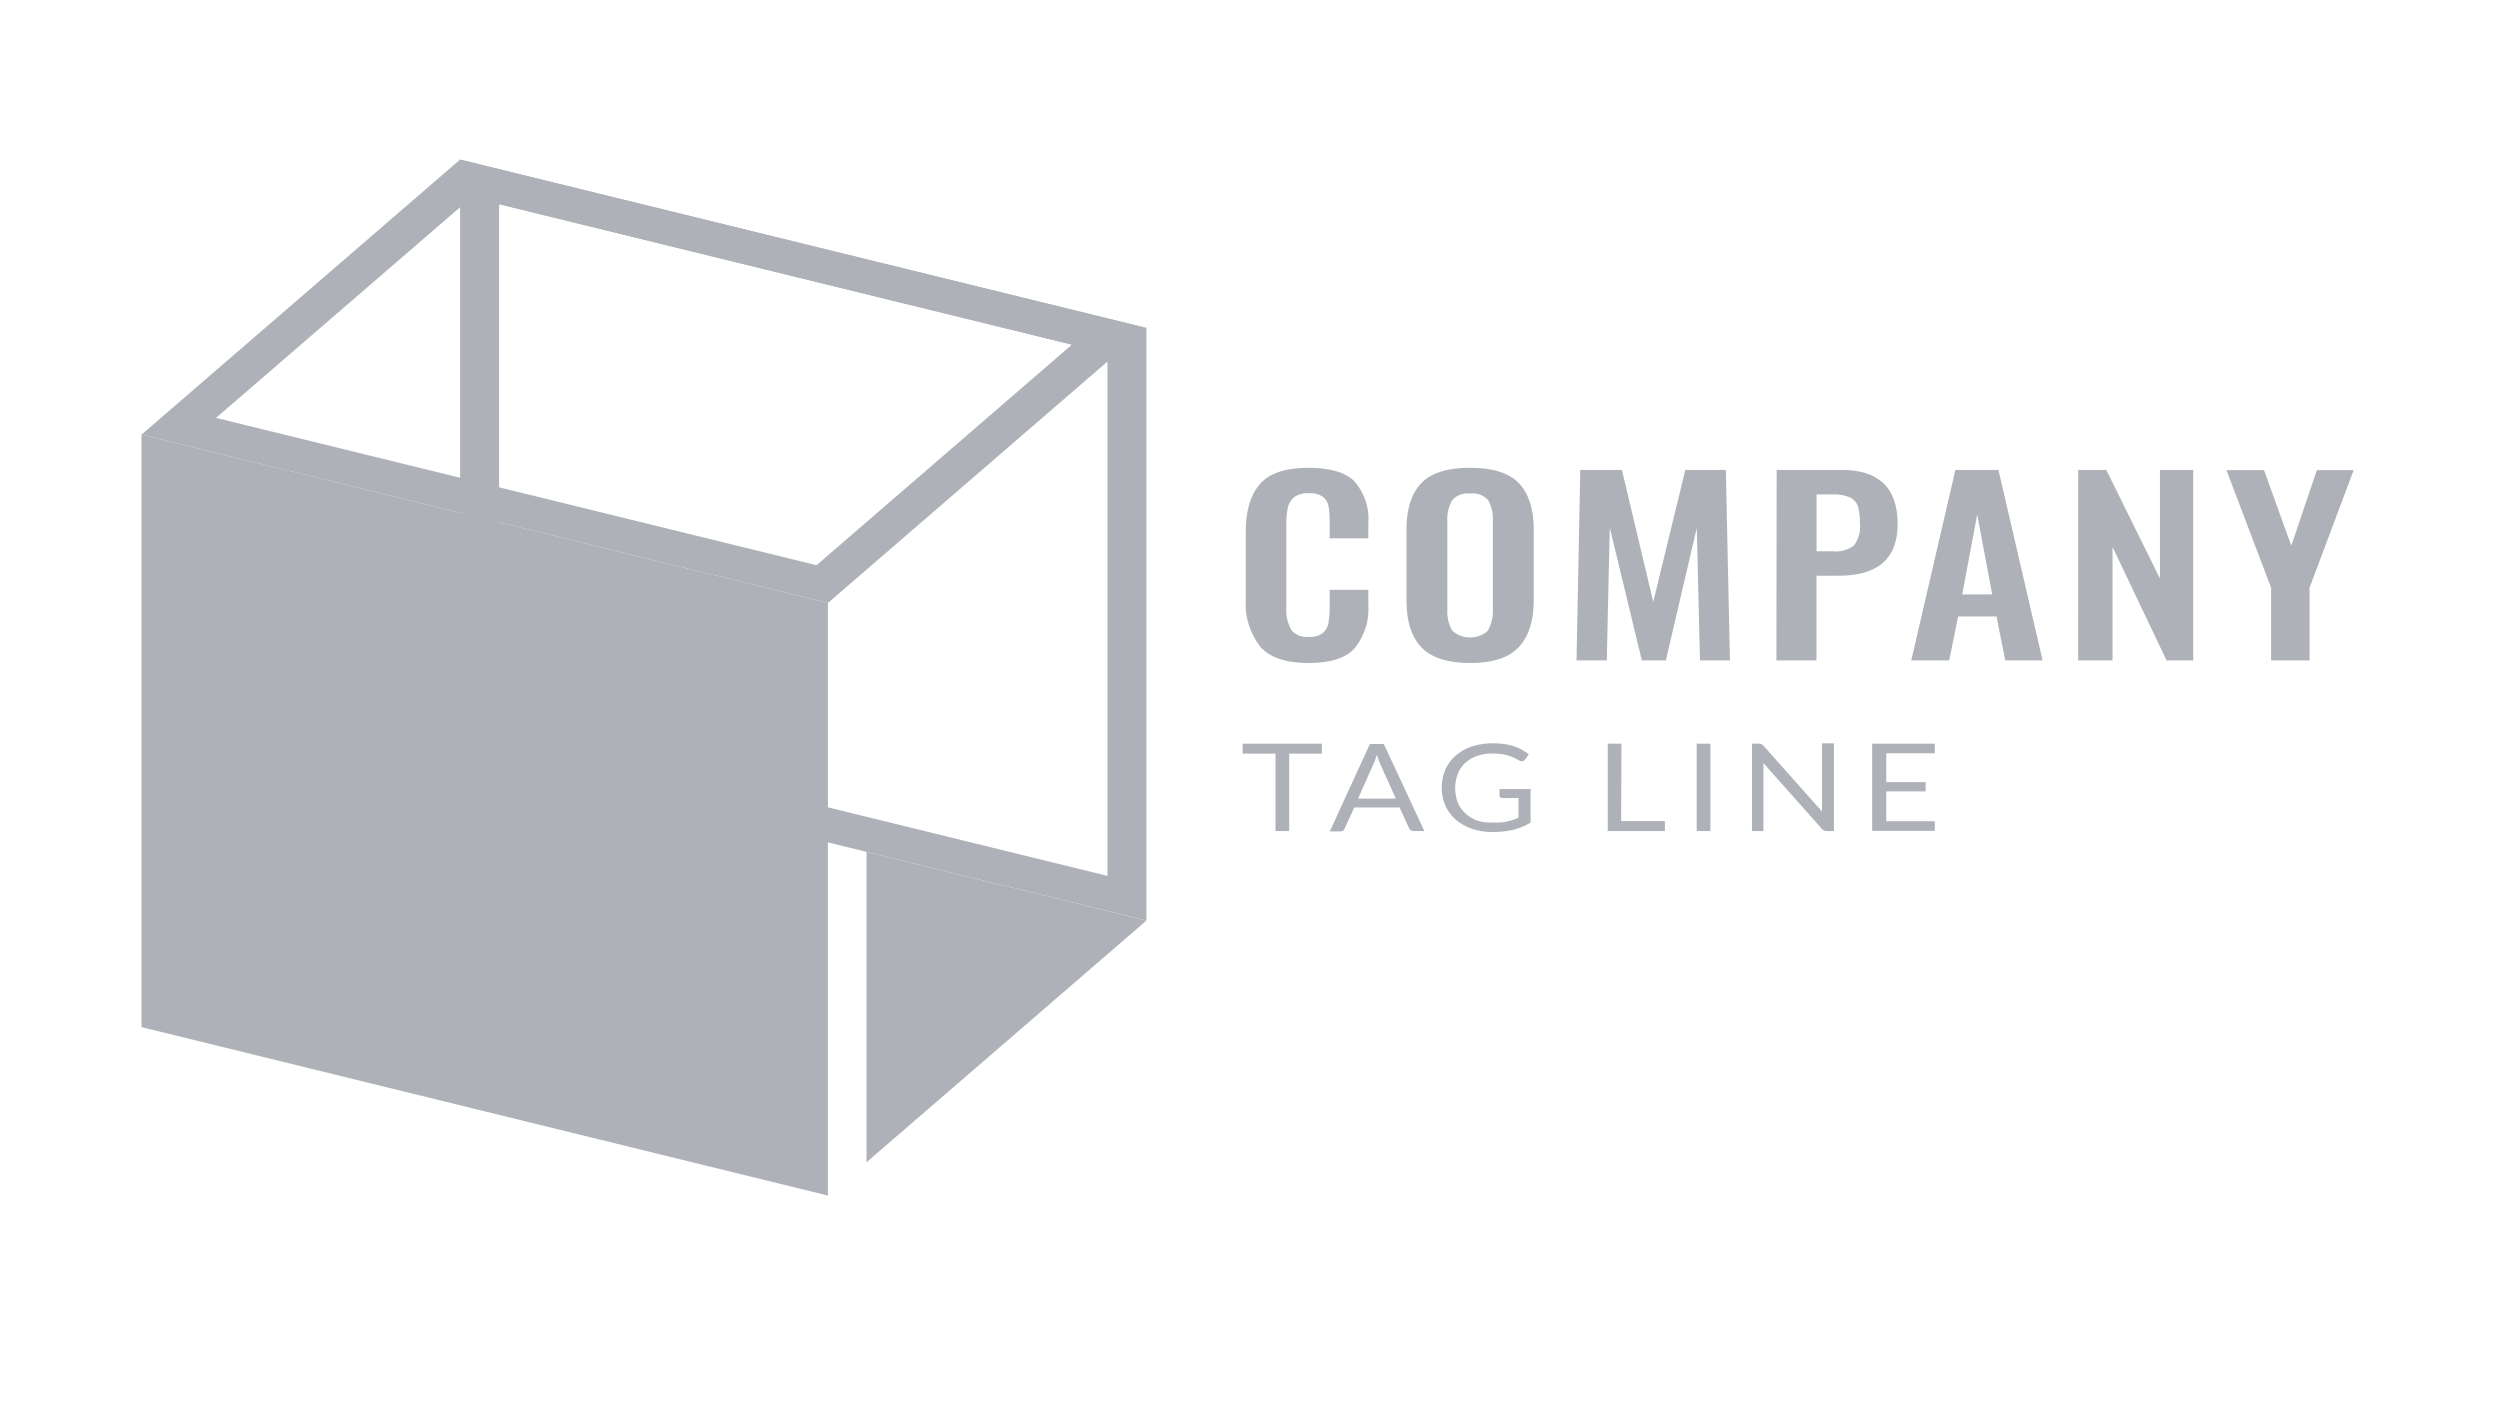
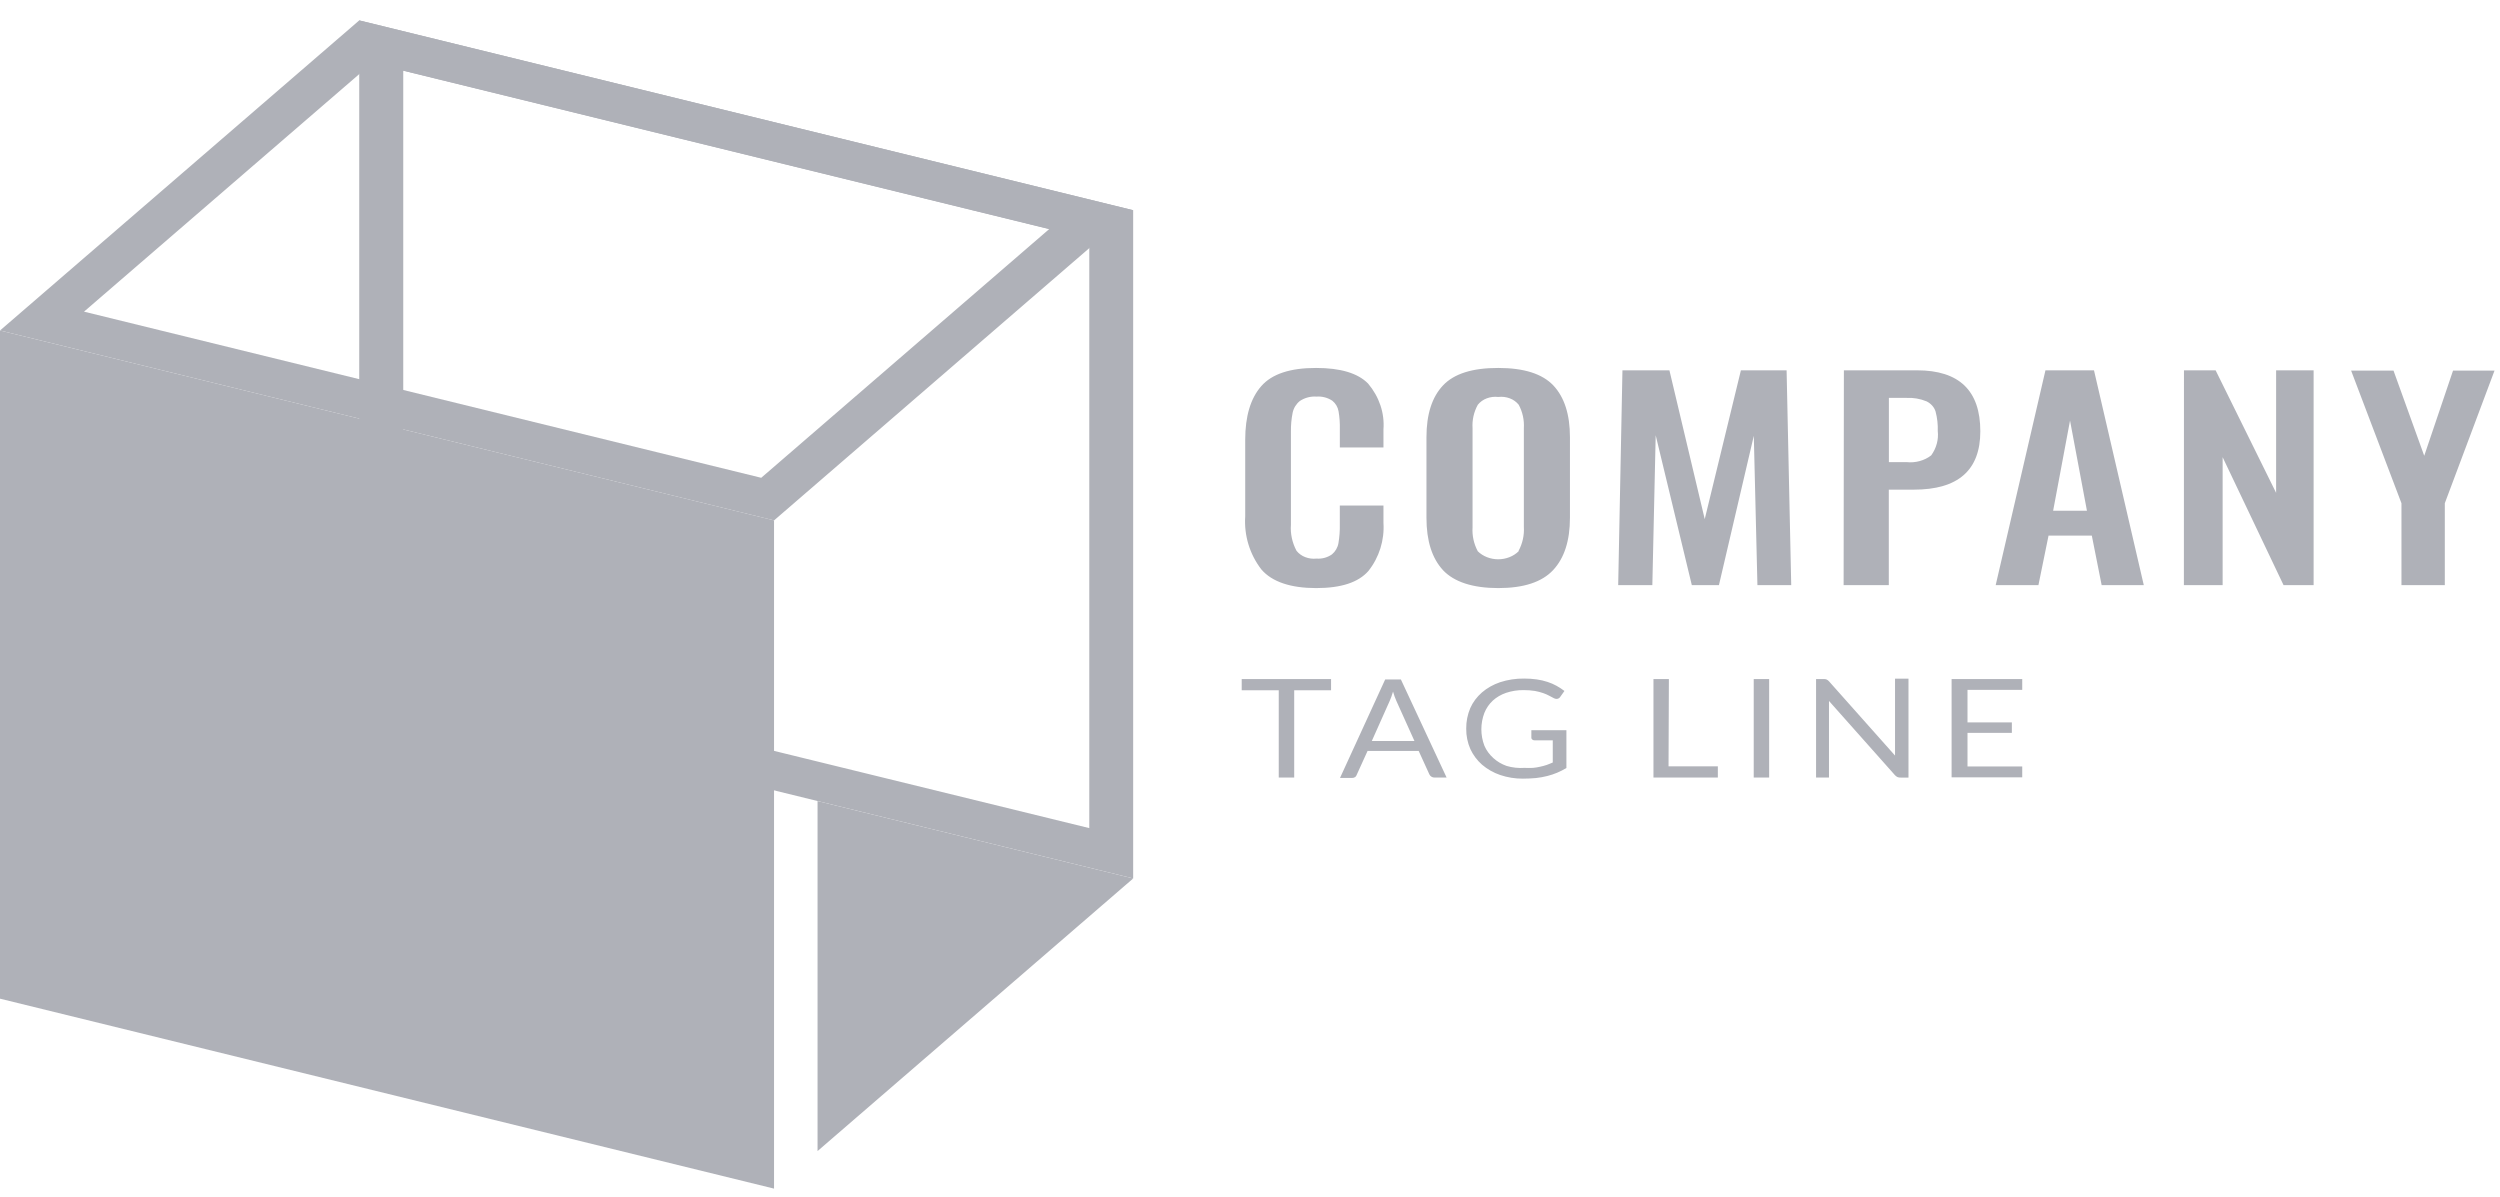
- <svg xmlns="http://www.w3.org/2000/svg" width="106" height="60" viewBox="0 0 106 60" fill="none">
-   <path d="M53.425 27.408C52.982 26.818 52.77 26.121 52.82 25.42V22.536C52.82 21.653 53.021 20.981 53.422 20.521C53.822 20.062 54.511 19.833 55.487 19.835C56.404 19.835 57.056 20.031 57.441 20.422C57.861 20.921 58.065 21.531 58.018 22.146V22.824H56.377V22.137C56.383 21.913 56.367 21.688 56.33 21.466C56.306 21.314 56.223 21.173 56.095 21.067C55.927 20.953 55.715 20.897 55.501 20.912C55.276 20.897 55.053 20.956 54.876 21.076C54.733 21.194 54.637 21.348 54.604 21.516C54.557 21.751 54.535 21.99 54.539 22.229V25.728C54.513 26.065 54.586 26.403 54.75 26.71C54.831 26.814 54.945 26.896 55.077 26.948C55.21 27 55.356 27.019 55.501 27.003C55.711 27.018 55.919 26.962 56.082 26.845C56.215 26.73 56.301 26.581 56.326 26.42C56.364 26.188 56.382 25.953 56.377 25.719V25.009H58.018V25.657C58.064 26.299 57.865 26.936 57.451 27.47C57.074 27.898 56.431 28.112 55.487 28.112C54.543 28.112 53.829 27.883 53.425 27.408Z" fill="#AFB1B8" />
-   <path d="M60.257 27.438C59.842 26.989 59.635 26.335 59.635 25.47V22.437C59.635 21.58 59.842 20.932 60.257 20.492C60.671 20.052 61.364 19.833 62.336 19.835C63.301 19.835 63.99 20.054 64.405 20.492C64.819 20.932 65.03 21.58 65.03 22.437V25.47C65.03 26.326 64.819 26.983 64.398 27.435C63.977 27.886 63.291 28.112 62.336 28.112C61.381 28.112 60.675 27.883 60.257 27.438ZM63.1 26.71C63.249 26.429 63.316 26.121 63.297 25.813V22.099C63.316 21.797 63.25 21.495 63.104 21.22C63.02 21.113 62.904 21.03 62.769 20.978C62.633 20.926 62.483 20.908 62.336 20.926C62.188 20.909 62.038 20.927 61.902 20.978C61.766 21.03 61.649 21.114 61.565 21.22C61.415 21.494 61.348 21.797 61.368 22.099V25.83C61.347 26.139 61.415 26.447 61.565 26.728C61.66 26.822 61.779 26.898 61.911 26.95C62.043 27.002 62.187 27.029 62.333 27.029C62.478 27.029 62.622 27.002 62.754 26.95C62.887 26.898 63.005 26.822 63.1 26.728V26.71Z" fill="#AFB1B8" />
-   <path d="M67.004 19.924H68.77L70.098 25.519L71.457 19.924H73.176L73.35 28H72.079L71.943 22.387L70.632 28H69.613L68.254 22.366L68.128 28H66.844L67.004 19.924Z" fill="#AFB1B8" />
-   <path d="M75.33 19.924H78.082C79.667 19.924 80.46 20.688 80.46 22.217C80.46 23.681 79.625 24.413 77.956 24.411H77.019V28H75.32L75.33 19.924ZM77.681 23.375C77.849 23.394 78.019 23.381 78.181 23.336C78.342 23.292 78.49 23.219 78.615 23.12C78.81 22.848 78.896 22.527 78.86 22.208C78.869 21.962 78.841 21.715 78.778 21.475C78.754 21.395 78.712 21.319 78.653 21.253C78.595 21.187 78.522 21.132 78.439 21.091C78.203 20.993 77.942 20.949 77.681 20.962H77.022V23.375H77.681Z" fill="#AFB1B8" />
-   <path d="M82.909 19.924H84.734L86.606 28H85.022L84.652 26.138H83.025L82.644 28H81.038L82.909 19.924ZM84.469 25.203L83.833 21.812L83.198 25.203H84.469Z" fill="#AFB1B8" />
-   <path d="M88.117 19.924H89.306L91.582 24.531V19.924H92.992V28H91.861L89.571 23.191V28H88.114L88.117 19.924Z" fill="#AFB1B8" />
-   <path d="M96.294 24.921L94.402 19.935H95.996L97.151 23.138L98.234 19.935H99.794L97.925 24.921V28H96.294V24.921Z" fill="#AFB1B8" />
-   <path d="M56.048 31.532V31.954H54.662V35.236H54.081V31.954H52.688V31.532H56.048Z" fill="#AFB1B8" />
-   <path d="M60.393 35.236H59.944C59.899 35.239 59.854 35.226 59.819 35.201C59.785 35.179 59.759 35.15 59.744 35.116L59.343 34.236H57.42L57.019 35.116C57.008 35.153 56.987 35.187 56.958 35.216C56.922 35.24 56.878 35.253 56.832 35.251H56.384L58.083 31.547H58.674L60.393 35.236ZM57.58 33.861H59.183L58.504 32.353C58.454 32.239 58.412 32.123 58.378 32.004C58.354 32.075 58.334 32.142 58.314 32.201L58.252 32.356L57.58 33.861Z" fill="#AFB1B8" />
-   <path d="M63.321 34.872C63.428 34.877 63.534 34.877 63.64 34.872C63.732 34.864 63.823 34.849 63.912 34.828C63.995 34.811 64.077 34.788 64.157 34.761C64.232 34.734 64.306 34.702 64.384 34.67V33.837H63.705C63.688 33.838 63.671 33.836 63.656 33.831C63.64 33.825 63.625 33.818 63.613 33.808C63.602 33.799 63.593 33.789 63.587 33.777C63.581 33.766 63.579 33.753 63.579 33.74V33.456H64.897V34.875C64.79 34.942 64.676 35.001 64.558 35.051C64.437 35.103 64.31 35.145 64.181 35.177C64.042 35.213 63.9 35.238 63.756 35.254C63.591 35.27 63.426 35.277 63.26 35.277C62.967 35.279 62.676 35.233 62.404 35.139C62.15 35.051 61.918 34.919 61.724 34.752C61.535 34.583 61.386 34.384 61.286 34.166C61.179 33.92 61.126 33.659 61.13 33.397C61.126 33.133 61.178 32.871 61.283 32.623C61.38 32.403 61.53 32.203 61.721 32.036C61.915 31.869 62.146 31.739 62.401 31.652C62.691 31.557 63 31.511 63.311 31.514C63.469 31.514 63.627 31.524 63.783 31.546C63.921 31.566 64.057 31.597 64.187 31.64C64.306 31.678 64.42 31.728 64.527 31.787C64.631 31.845 64.73 31.909 64.823 31.98L64.66 32.209C64.647 32.23 64.628 32.248 64.605 32.26C64.581 32.272 64.555 32.279 64.527 32.279C64.49 32.278 64.453 32.268 64.422 32.25C64.371 32.227 64.317 32.197 64.255 32.162C64.183 32.123 64.107 32.09 64.028 32.062C63.926 32.027 63.822 32 63.715 31.98C63.573 31.958 63.428 31.947 63.284 31.948C63.06 31.946 62.837 31.981 62.628 32.051C62.439 32.116 62.269 32.216 62.129 32.344C61.988 32.477 61.88 32.634 61.813 32.804C61.661 33.206 61.661 33.638 61.813 34.039C61.887 34.214 62.003 34.372 62.153 34.506C62.292 34.633 62.461 34.733 62.648 34.799C62.864 34.863 63.093 34.888 63.321 34.872Z" fill="#AFB1B8" />
-   <path d="M68.736 34.814H70.591V35.236H68.169V31.532H68.75L68.736 34.814Z" fill="#AFB1B8" />
-   <path d="M72.521 35.236H71.94V31.532H72.521V35.236Z" fill="#AFB1B8" />
-   <path d="M74.681 31.549C74.716 31.566 74.746 31.589 74.77 31.617L77.253 34.409C77.25 34.365 77.25 34.321 77.253 34.277C77.253 34.236 77.253 34.195 77.253 34.157V31.517H77.759V35.236H77.467C77.424 35.239 77.38 35.232 77.341 35.216C77.306 35.197 77.275 35.173 77.25 35.145L74.77 32.356C74.77 32.4 74.77 32.441 74.77 32.482C74.77 32.523 74.77 32.561 74.77 32.596V35.236H74.284V31.532H74.586C74.619 31.532 74.651 31.538 74.681 31.549Z" fill="#AFB1B8" />
-   <path d="M82.036 31.532V31.939H79.978V33.162H81.646V33.555H79.978V34.819H82.036V35.227H79.38V31.532H82.036Z" fill="#AFB1B8" />
-   <path d="M21.162 8.656L46.957 14.979V37.137L21.162 30.816V8.656ZM19.507 6.767V31.893L48.608 39.029V13.905L19.507 6.767Z" fill="#AFB1B8" />
-   <path d="M35.104 50.692L6 43.55V18.427L35.104 25.566V50.692Z" fill="#AFB1B8" />
-   <path d="M19.99 8.371L45.448 14.615L34.621 23.965L9.159 17.718L19.99 8.371ZM19.507 6.767L6 18.428L35.104 25.566L48.608 13.905L19.507 6.767Z" fill="#AFB1B8" />
-   <path d="M36.741 49.279L48.608 39.032L36.741 36.119V49.279Z" fill="#AFB1B8" />
+ <svg xmlns="http://www.w3.org/2000/svg" width="94" height="45" fill="none">
+   <path d="M47.425 21.408a2.947 2.947 0 0 1-.605-1.988v-2.884c0-.883.2-1.555.602-2.015.4-.46 1.089-.688 2.065-.686.917 0 1.569.196 1.953.587.42.499.625 1.109.578 1.724v.678h-1.64v-.687c.005-.224-.01-.449-.048-.671a.65.65 0 0 0-.235-.399.95.95 0 0 0-.594-.155 1.005 1.005 0 0 0-.625.164.768.768 0 0 0-.272.44 3.332 3.332 0 0 0-.065.713v3.499c-.026.337.047.675.21.982a.77.77 0 0 0 .328.238.9.9 0 0 0 .424.055.893.893 0 0 0 .58-.158.704.704 0 0 0 .245-.425c.038-.232.056-.467.051-.701v-.71h1.641v.648a2.64 2.64 0 0 1-.567 1.813c-.377.428-1.02.642-1.964.642s-1.658-.229-2.062-.704ZM54.257 21.438c-.415-.45-.622-1.103-.622-1.968v-3.033c0-.857.207-1.505.622-1.945.414-.44 1.107-.659 2.079-.657.965 0 1.654.22 2.069.657.414.44.625 1.088.625 1.945v3.032c0 .857-.21 1.514-.632 1.966-.421.451-1.107.677-2.062.677-.955 0-1.661-.229-2.08-.674Zm2.843-.728c.149-.28.216-.589.197-.897v-3.714a1.65 1.65 0 0 0-.193-.88.776.776 0 0 0-.335-.241.907.907 0 0 0-.433-.052.918.918 0 0 0-.434.052.786.786 0 0 0-.337.242c-.15.274-.217.576-.197.88v3.73c-.02.309.047.617.197.898.095.094.214.17.346.222a1.158 1.158 0 0 0 .843 0c.133-.052.25-.128.346-.222v-.018ZM61.004 13.924h1.766l1.328 5.595 1.36-5.595h1.718L67.35 22h-1.271l-.136-5.613L64.632 22h-1.02l-1.358-5.634L62.128 22h-1.284l.16-8.076ZM69.33 13.924h2.752c1.585 0 2.378.764 2.378 2.293 0 1.464-.835 2.196-2.504 2.194h-.937V22H69.32l.01-8.077Zm2.351 3.451c.168.019.338.006.5-.039.16-.044.31-.117.434-.216.195-.273.281-.593.245-.912a2.525 2.525 0 0 0-.082-.733.594.594 0 0 0-.125-.222.703.703 0 0 0-.214-.162 1.759 1.759 0 0 0-.758-.13h-.659v2.414h.66ZM76.91 13.924h1.824L80.606 22h-1.584l-.37-1.862h-1.627L76.645 22h-1.607l1.871-8.076Zm1.559 5.279-.636-3.39-.635 3.39h1.27ZM82.117 13.924h1.19l2.275 4.607v-4.607h1.41V22h-1.131l-2.29-4.81V22h-1.457l.003-8.076ZM90.294 18.92l-1.892-4.985h1.594l1.155 3.203 1.083-3.203h1.56l-1.869 4.986V22h-1.63v-3.08ZM50.048 25.532v.422h-1.386v3.282h-.581v-3.282h-1.393v-.422h3.36ZM54.393 29.236h-.449a.2.2 0 0 1-.126-.035.194.194 0 0 1-.074-.085l-.401-.88H51.42l-.4.88a.243.243 0 0 1-.062.1.208.208 0 0 1-.126.035h-.448l1.699-3.704h.59l1.72 3.69Zm-2.813-1.375h1.603l-.68-1.508a2.699 2.699 0 0 1-.125-.349c-.024.07-.044.138-.064.197l-.062.155-.672 1.505ZM57.321 28.872c.107.005.213.005.32 0 .091-.008.182-.023.271-.044.083-.017.165-.04.245-.067.075-.026.15-.059.227-.091v-.833h-.679a.137.137 0 0 1-.092-.03.086.086 0 0 1-.026-.03.074.074 0 0 1-.008-.037v-.284h1.318v1.42a2.578 2.578 0 0 1-.716.301c-.14.036-.281.061-.425.077-.165.015-.33.023-.496.023a2.59 2.59 0 0 1-.856-.138 2.09 2.09 0 0 1-.68-.387 1.79 1.79 0 0 1-.438-.586 1.851 1.851 0 0 1-.156-.769 1.92 1.92 0 0 1 .153-.774c.097-.22.247-.42.438-.587.194-.167.425-.297.68-.384.29-.095.6-.142.91-.138.158 0 .316.01.472.032.138.02.274.051.404.094.12.038.233.088.34.147.104.058.203.122.296.193l-.163.229a.142.142 0 0 1-.055.05.17.17 0 0 1-.078.02.222.222 0 0 1-.105-.029 2.113 2.113 0 0 1-.167-.088 1.504 1.504 0 0 0-.227-.1 2.127 2.127 0 0 0-.313-.082 2.614 2.614 0 0 0-.431-.032 2.009 2.009 0 0 0-.656.103c-.189.065-.36.165-.5.293a1.29 1.29 0 0 0-.315.46 1.732 1.732 0 0 0 0 1.235c.074.174.19.333.34.467.139.127.308.227.495.293.216.064.445.089.673.073ZM62.736 28.814h1.855v.422H62.17v-3.704h.58l-.013 3.282ZM66.52 29.236h-.58v-3.704h.58v3.704ZM68.681 25.55a.28.28 0 0 1 .089.067l2.483 2.792a.881.881 0 0 1 0-.132V25.517h.506v3.72h-.292a.275.275 0 0 1-.126-.021.328.328 0 0 1-.091-.07l-2.48-2.79v2.88h-.486v-3.704h.302c.033 0 .066.006.095.017ZM76.036 25.532v.407h-2.058v1.223h1.668v.393h-1.668v1.265h2.058v.407H73.38v-3.695h2.656ZM15.162 2.656l25.795 6.323v22.158l-25.795-6.32V2.655ZM13.507.766v25.127l29.1 7.136V7.905L13.508.767Z" fill="#AFB1B8" />
+   <path d="M29.104 44.692 0 37.55V12.427l29.104 7.139v25.126Z" fill="#AFB1B8" />
+   <path d="m13.99 2.371 25.458 6.244-10.826 9.35-25.463-6.247L13.99 2.37ZM13.507.767 0 12.427l29.104 7.14L42.608 7.904 13.508.767ZM30.741 43.279 42.608 33.03 30.74 30.12v13.16Z" fill="#AFB1B8" />
</svg>
